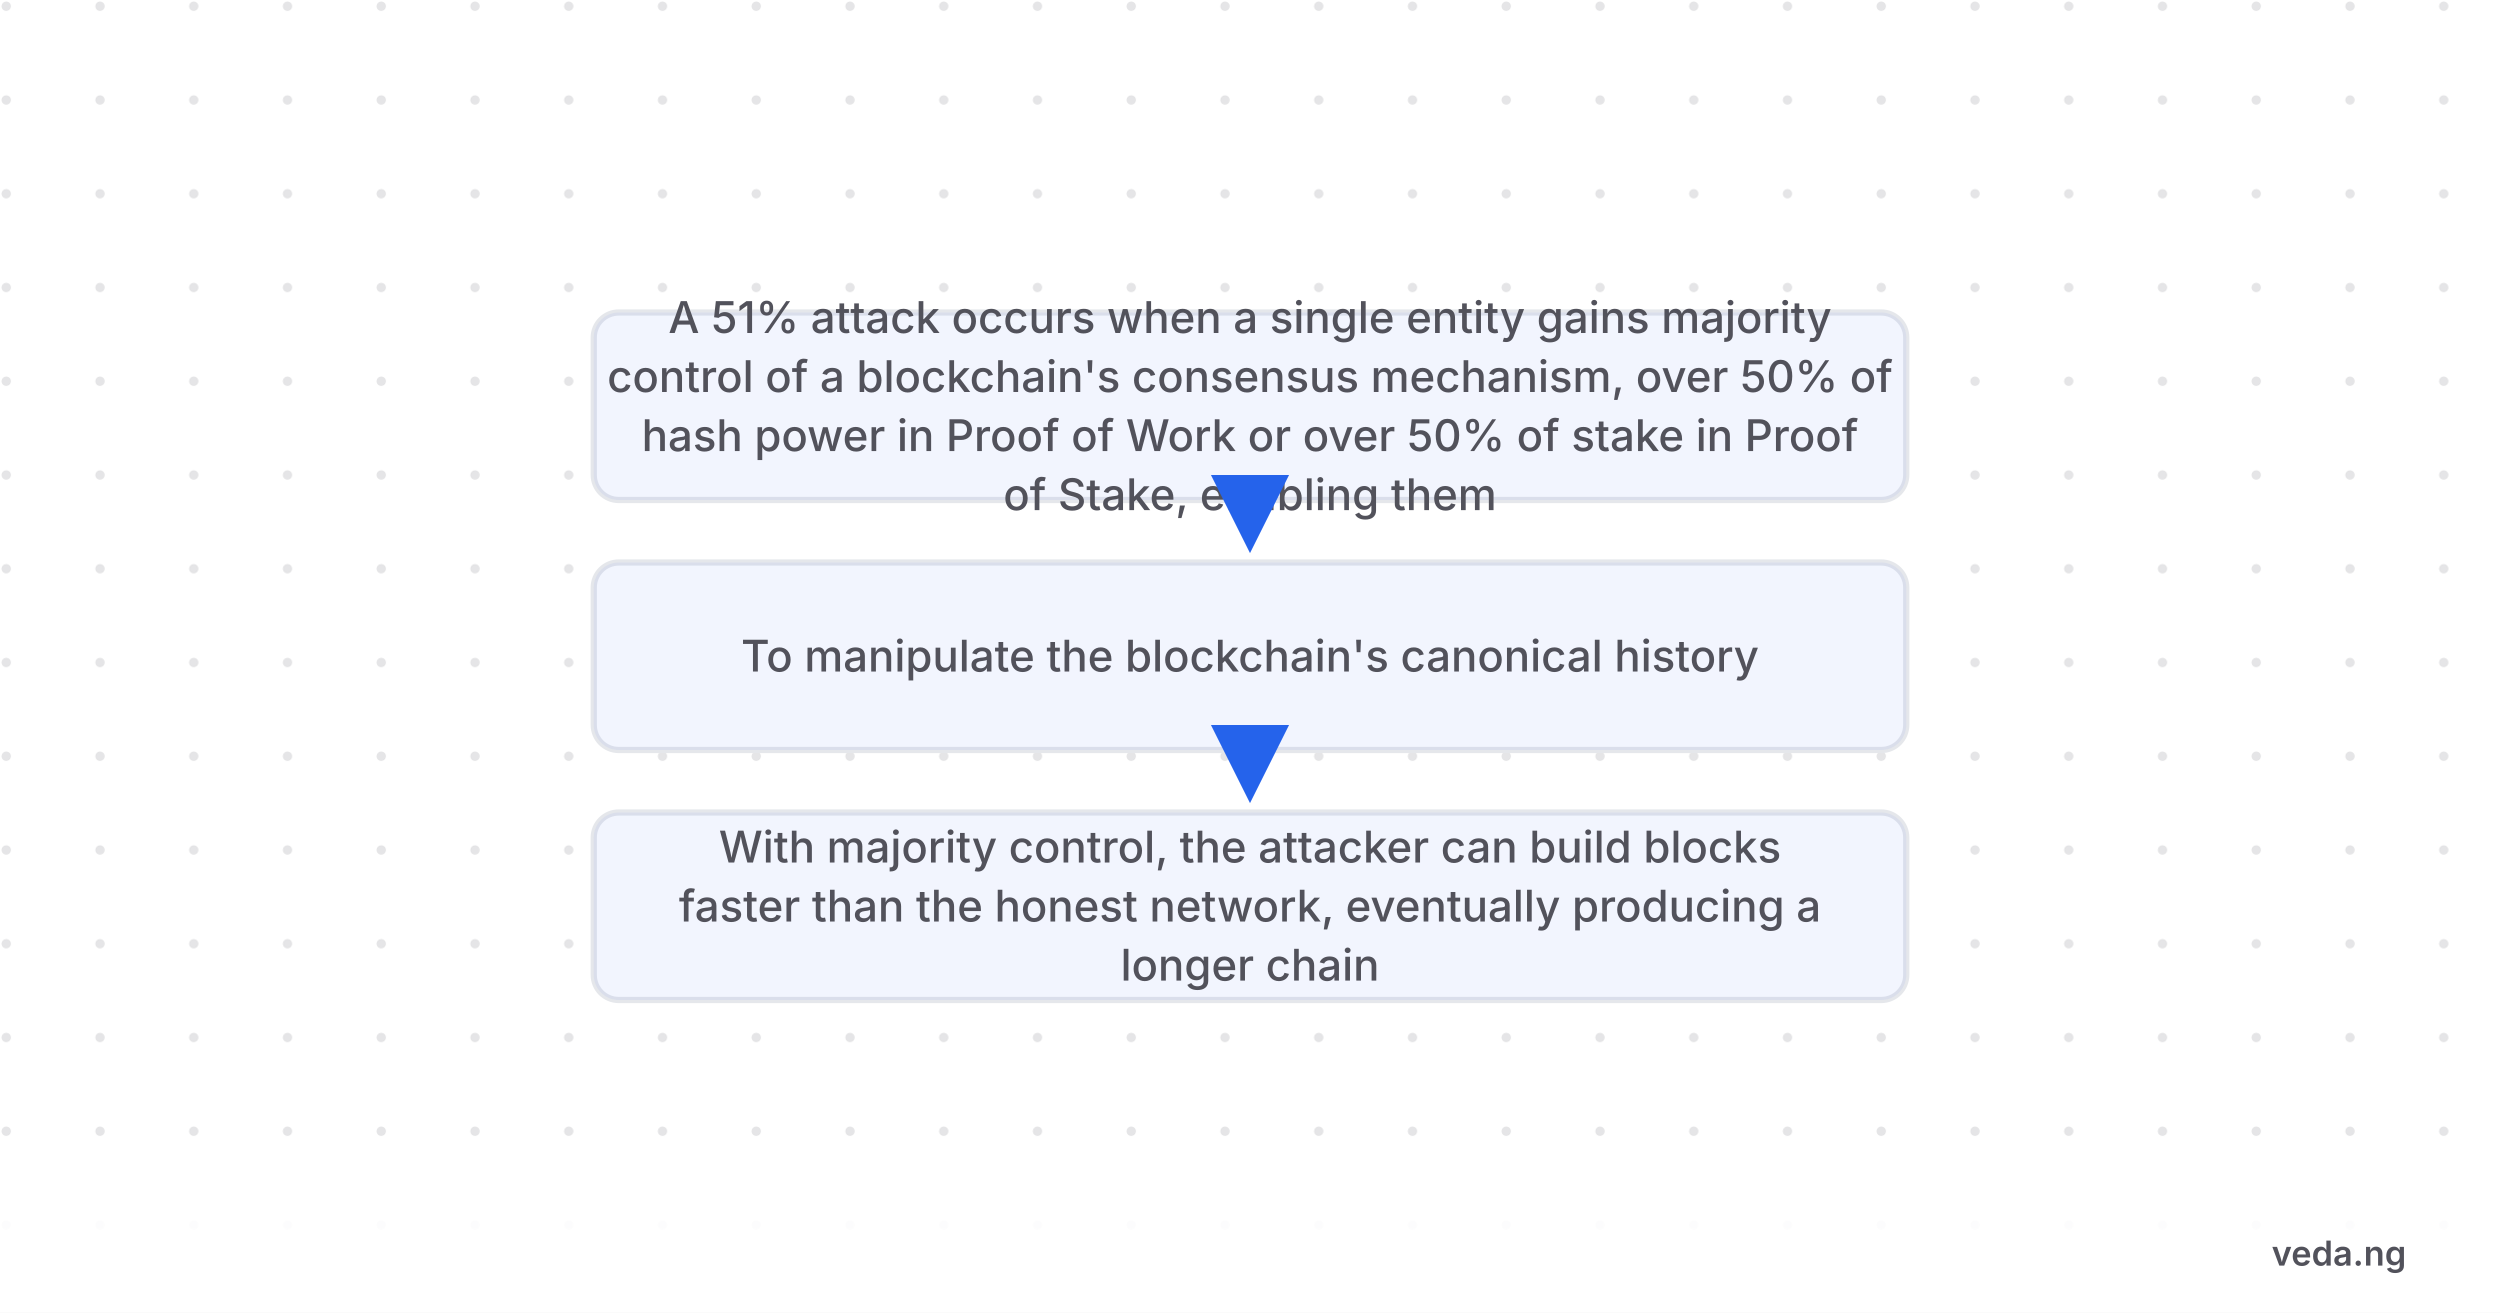
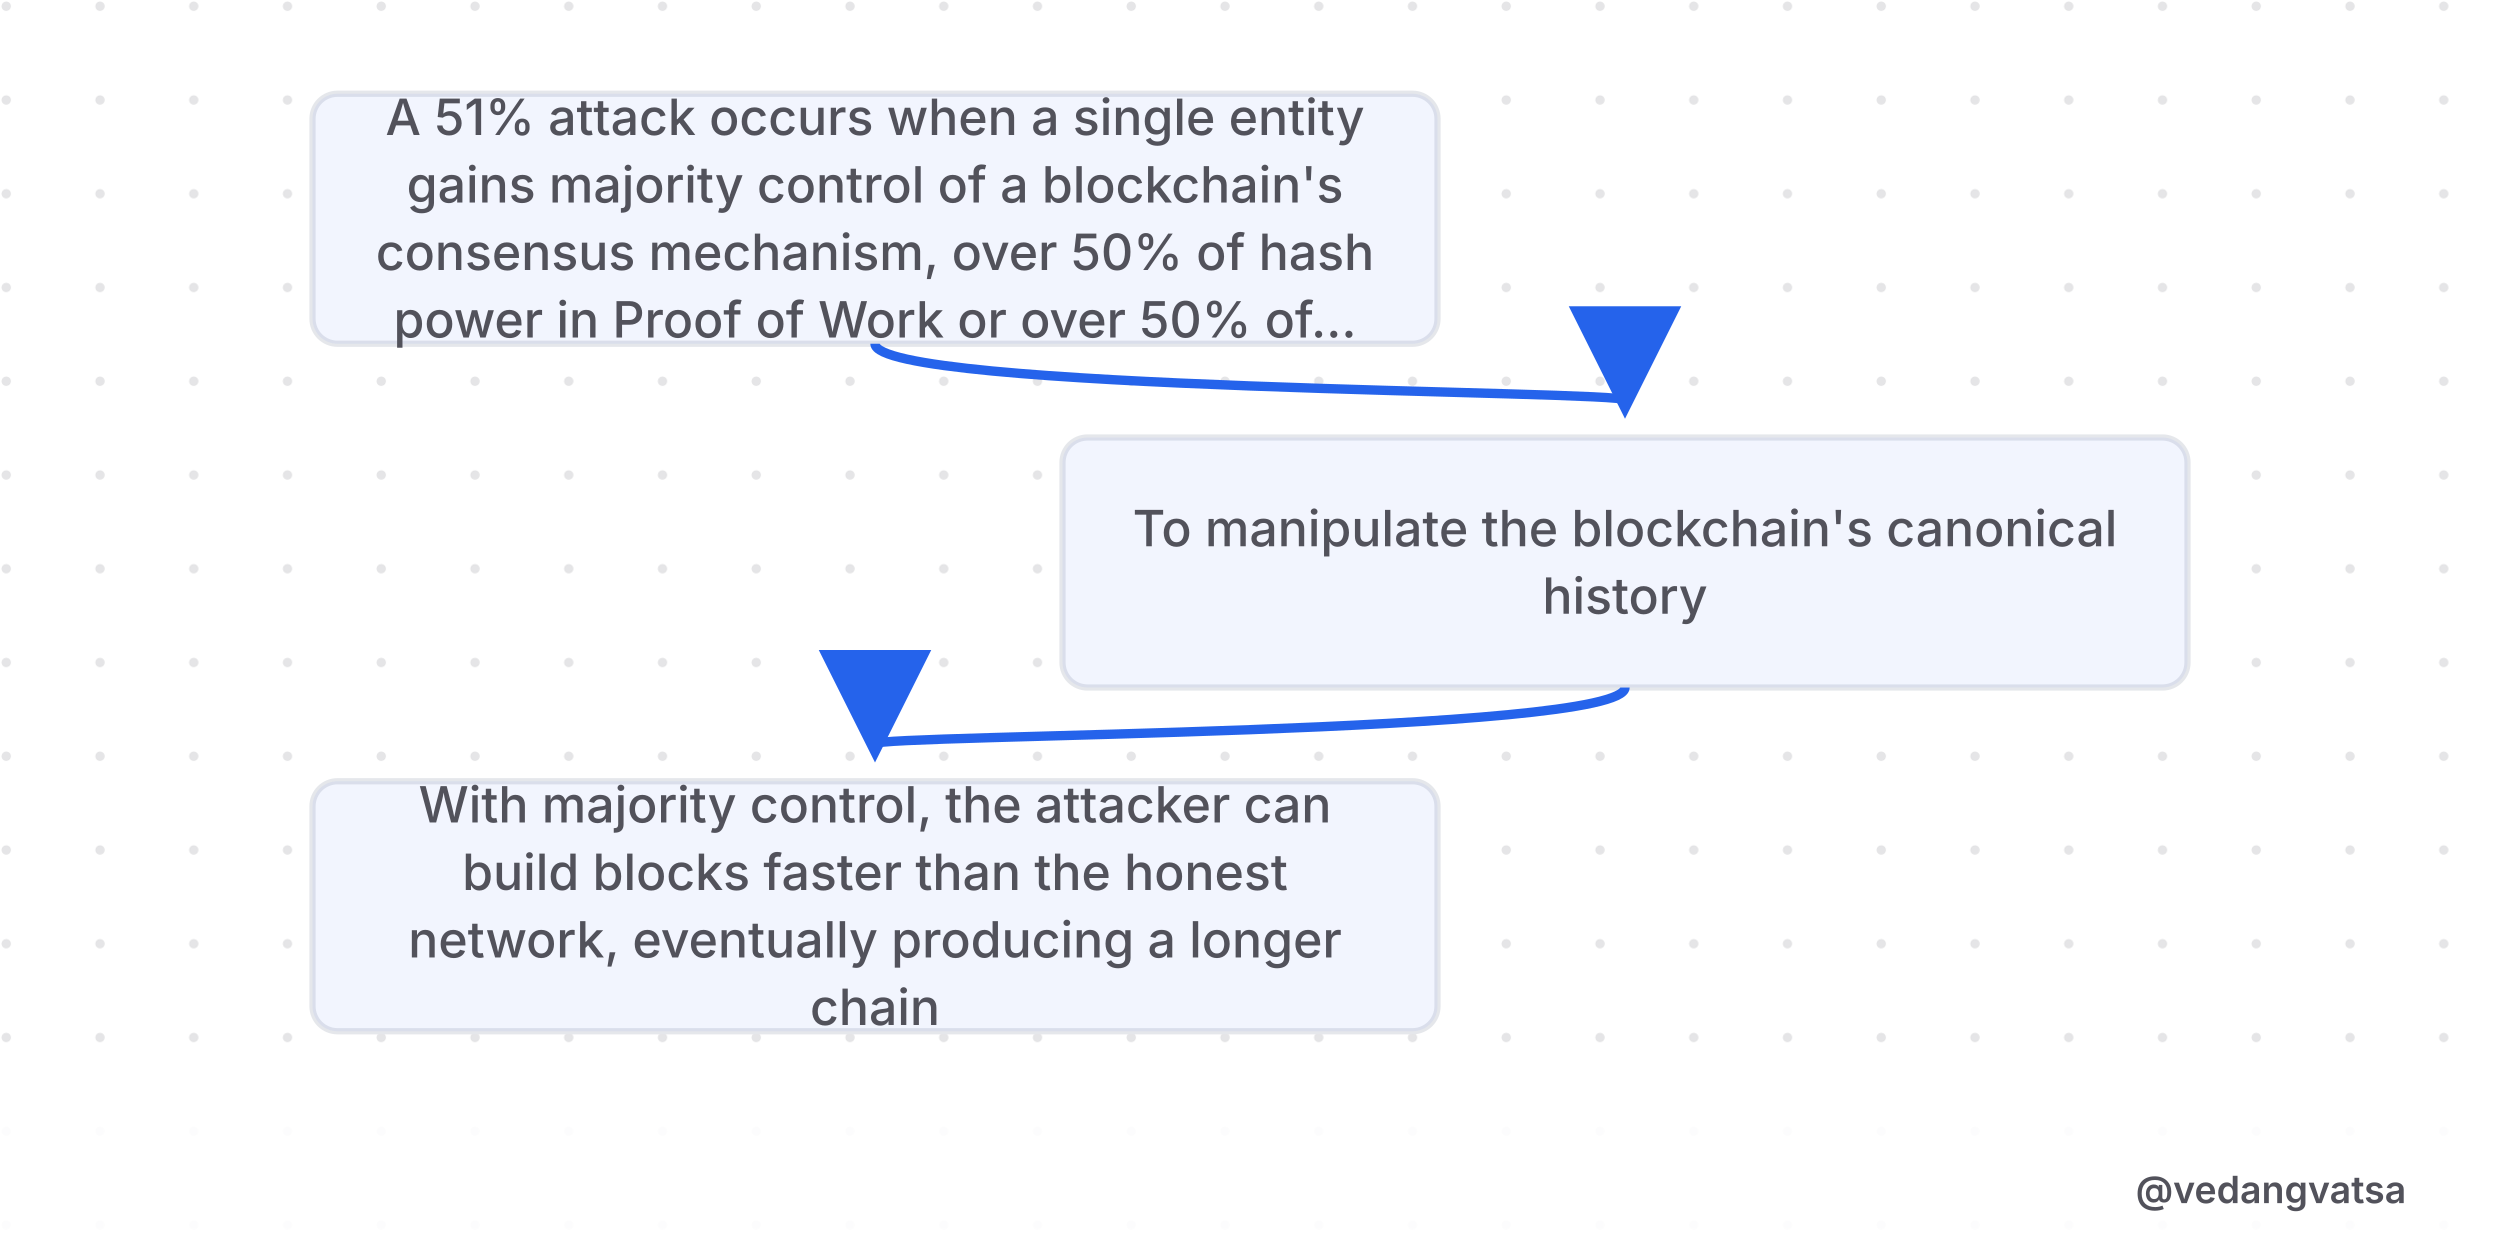
- <svg xmlns="http://www.w3.org/2000/svg" viewBox="0 0 800 420" width="800" height="420" style="background-color:#ffffff">
+ <svg xmlns="http://www.w3.org/2000/svg" viewBox="0 0 800 400" width="800" height="400" style="background-color:#ffffff">
  <defs>
    <pattern id="grid" width="30" height="30" patternUnits="userSpaceOnUse">
      <circle cx="2" cy="2" r="1.5" fill="#52525b" opacity="0.15" />
    </pattern>
-     <marker id="arrow" markerWidth="10" markerHeight="10" refX="8" refY="5" orient="auto">
-       <path d="M 0 0 L 10 5 L 0 10 z" fill="#2563eb" />
+     <marker id="arrow" markerWidth="12" markerHeight="12" refX="10" refY="6" orient="auto">
+       <path d="M 0 0 L 12 6 L 0 12 z" fill="#2563eb" />
    </marker>
  </defs>
-   <rect width="800" height="420" fill="#ffffff" />
-   <rect width="800" height="420" fill="url(#grid)" />
-   <g transform="translate(0, 80)">
-     <rect x="190" y="20" width="420" height="60" rx="8" fill="#ffffff" stroke="#e5e7eb" stroke-width="2" />
-     <rect x="190" y="20" width="420" height="60" rx="8" fill="rgba(37,99,235,0.06)" />
-     <text x="400" y="26.55" font-family="'Inter',sans-serif" font-weight="500" font-size="14" fill="#52525b" text-anchor="middle">A 51% attack occurs when a single entity gains majority</text>
-     <text x="400" y="45.45" font-family="'Inter',sans-serif" font-weight="500" font-size="14" fill="#52525b" text-anchor="middle">control of a blockchain's consensus mechanism, over 50% of</text>
-     <text x="400" y="64.35" font-family="'Inter',sans-serif" font-weight="500" font-size="14" fill="#52525b" text-anchor="middle">hash power in Proof of Work or over 50% of stake in Proof</text>
-     <text x="400" y="83.25" font-family="'Inter',sans-serif" font-weight="500" font-size="14" fill="#52525b" text-anchor="middle">of Stake, enabling them</text>
-     <line x1="400" y1="83" x2="400" y2="92" stroke="#2563eb" stroke-width="2.5" marker-end="url(#arrow)" />
-     <rect x="190" y="100" width="420" height="60" rx="8" fill="#ffffff" stroke="#e5e7eb" stroke-width="2" />
-     <rect x="190" y="100" width="420" height="60" rx="8" fill="rgba(37,99,235,0.06)" />
-     <text x="400" y="134.9" font-family="'Inter',sans-serif" font-weight="500" font-size="14" fill="#52525b" text-anchor="middle">To manipulate the blockchain's canonical history</text>
-     <line x1="400" y1="163" x2="400" y2="172" stroke="#2563eb" stroke-width="2.5" marker-end="url(#arrow)" />
-     <rect x="190" y="180" width="420" height="60" rx="8" fill="#ffffff" stroke="#e5e7eb" stroke-width="2" />
-     <rect x="190" y="180" width="420" height="60" rx="8" fill="rgba(37,99,235,0.06)" />
-     <text x="400" y="196" font-family="'Inter',sans-serif" font-weight="500" font-size="14" fill="#52525b" text-anchor="middle">With majority control, the attacker can build blocks</text>
-     <text x="400" y="214.9" font-family="'Inter',sans-serif" font-weight="500" font-size="14" fill="#52525b" text-anchor="middle">faster than the honest network, eventually producing a</text>
-     <text x="400" y="233.8" font-family="'Inter',sans-serif" font-weight="500" font-size="14" fill="#52525b" text-anchor="middle">longer chain</text>
+   <rect width="800" height="400" fill="#ffffff" />
+   <rect width="800" height="400" fill="url(#grid)" />
+   <g>
+     <rect x="100" y="30" width="360" height="80" rx="8" fill="#ffffff" stroke="#e5e7eb" stroke-width="2" />
+     <rect x="100" y="30" width="360" height="80" rx="8" fill="rgba(37,99,235,0.06)" />
+     <text x="280" y="43.2" font-family="'Inter',sans-serif" font-weight="500" font-size="16" fill="#52525b" text-anchor="middle">A 51% attack occurs when a single entity</text>
+     <text x="280" y="64.8" font-family="'Inter',sans-serif" font-weight="500" font-size="16" fill="#52525b" text-anchor="middle">gains majority control of a blockchain's</text>
+     <text x="280" y="86.4" font-family="'Inter',sans-serif" font-weight="500" font-size="16" fill="#52525b" text-anchor="middle">consensus mechanism, over 50% of hash</text>
+     <text x="280" y="108" font-family="'Inter',sans-serif" font-weight="500" font-size="16" fill="#52525b" text-anchor="middle">power in Proof of Work or over 50% of...</text>
+     <path d="M 280 110 C 280 125, 520 125, 520 128" fill="none" stroke="#2563eb" stroke-width="3" marker-end="url(#arrow)" />
+     <rect x="340" y="140" width="360" height="80" rx="8" fill="#ffffff" stroke="#e5e7eb" stroke-width="2" />
+     <rect x="340" y="140" width="360" height="80" rx="8" fill="rgba(37,99,235,0.06)" />
+     <text x="520" y="174.8" font-family="'Inter',sans-serif" font-weight="500" font-size="16" fill="#52525b" text-anchor="middle">To manipulate the blockchain's canonical</text>
+     <text x="520" y="196.4" font-family="'Inter',sans-serif" font-weight="500" font-size="16" fill="#52525b" text-anchor="middle">history</text>
+     <path d="M 520 220 C 520 235, 280 235, 280 238" fill="none" stroke="#2563eb" stroke-width="3" marker-end="url(#arrow)" />
+     <rect x="100" y="250" width="360" height="80" rx="8" fill="#ffffff" stroke="#e5e7eb" stroke-width="2" />
+     <rect x="100" y="250" width="360" height="80" rx="8" fill="rgba(37,99,235,0.06)" />
+     <text x="280" y="263.2" font-family="'Inter',sans-serif" font-weight="500" font-size="16" fill="#52525b" text-anchor="middle">With majority control, the attacker can</text>
+     <text x="280" y="284.8" font-family="'Inter',sans-serif" font-weight="500" font-size="16" fill="#52525b" text-anchor="middle">build blocks faster than the honest</text>
+     <text x="280" y="306.4" font-family="'Inter',sans-serif" font-weight="500" font-size="16" fill="#52525b" text-anchor="middle">network, eventually producing a longer</text>
+     <text x="280" y="328" font-family="'Inter',sans-serif" font-weight="500" font-size="16" fill="#52525b" text-anchor="middle">chain</text>
  </g>
-   <rect x="0" y="380" width="800" height="40" fill="#ffffff" opacity="0.9" />
-   <text x="770" y="405" font-family="'Inter',sans-serif" font-weight="600" font-size="11" fill="#52525b" text-anchor="end">veda.ng</text>
+   <rect x="0" y="360" width="800" height="40" fill="#ffffff" opacity="0.9" />
+   <text x="770" y="385" font-family="'Inter',sans-serif" font-weight="600" font-size="12" fill="#52525b" text-anchor="end">@vedangvatsa</text>
</svg>
